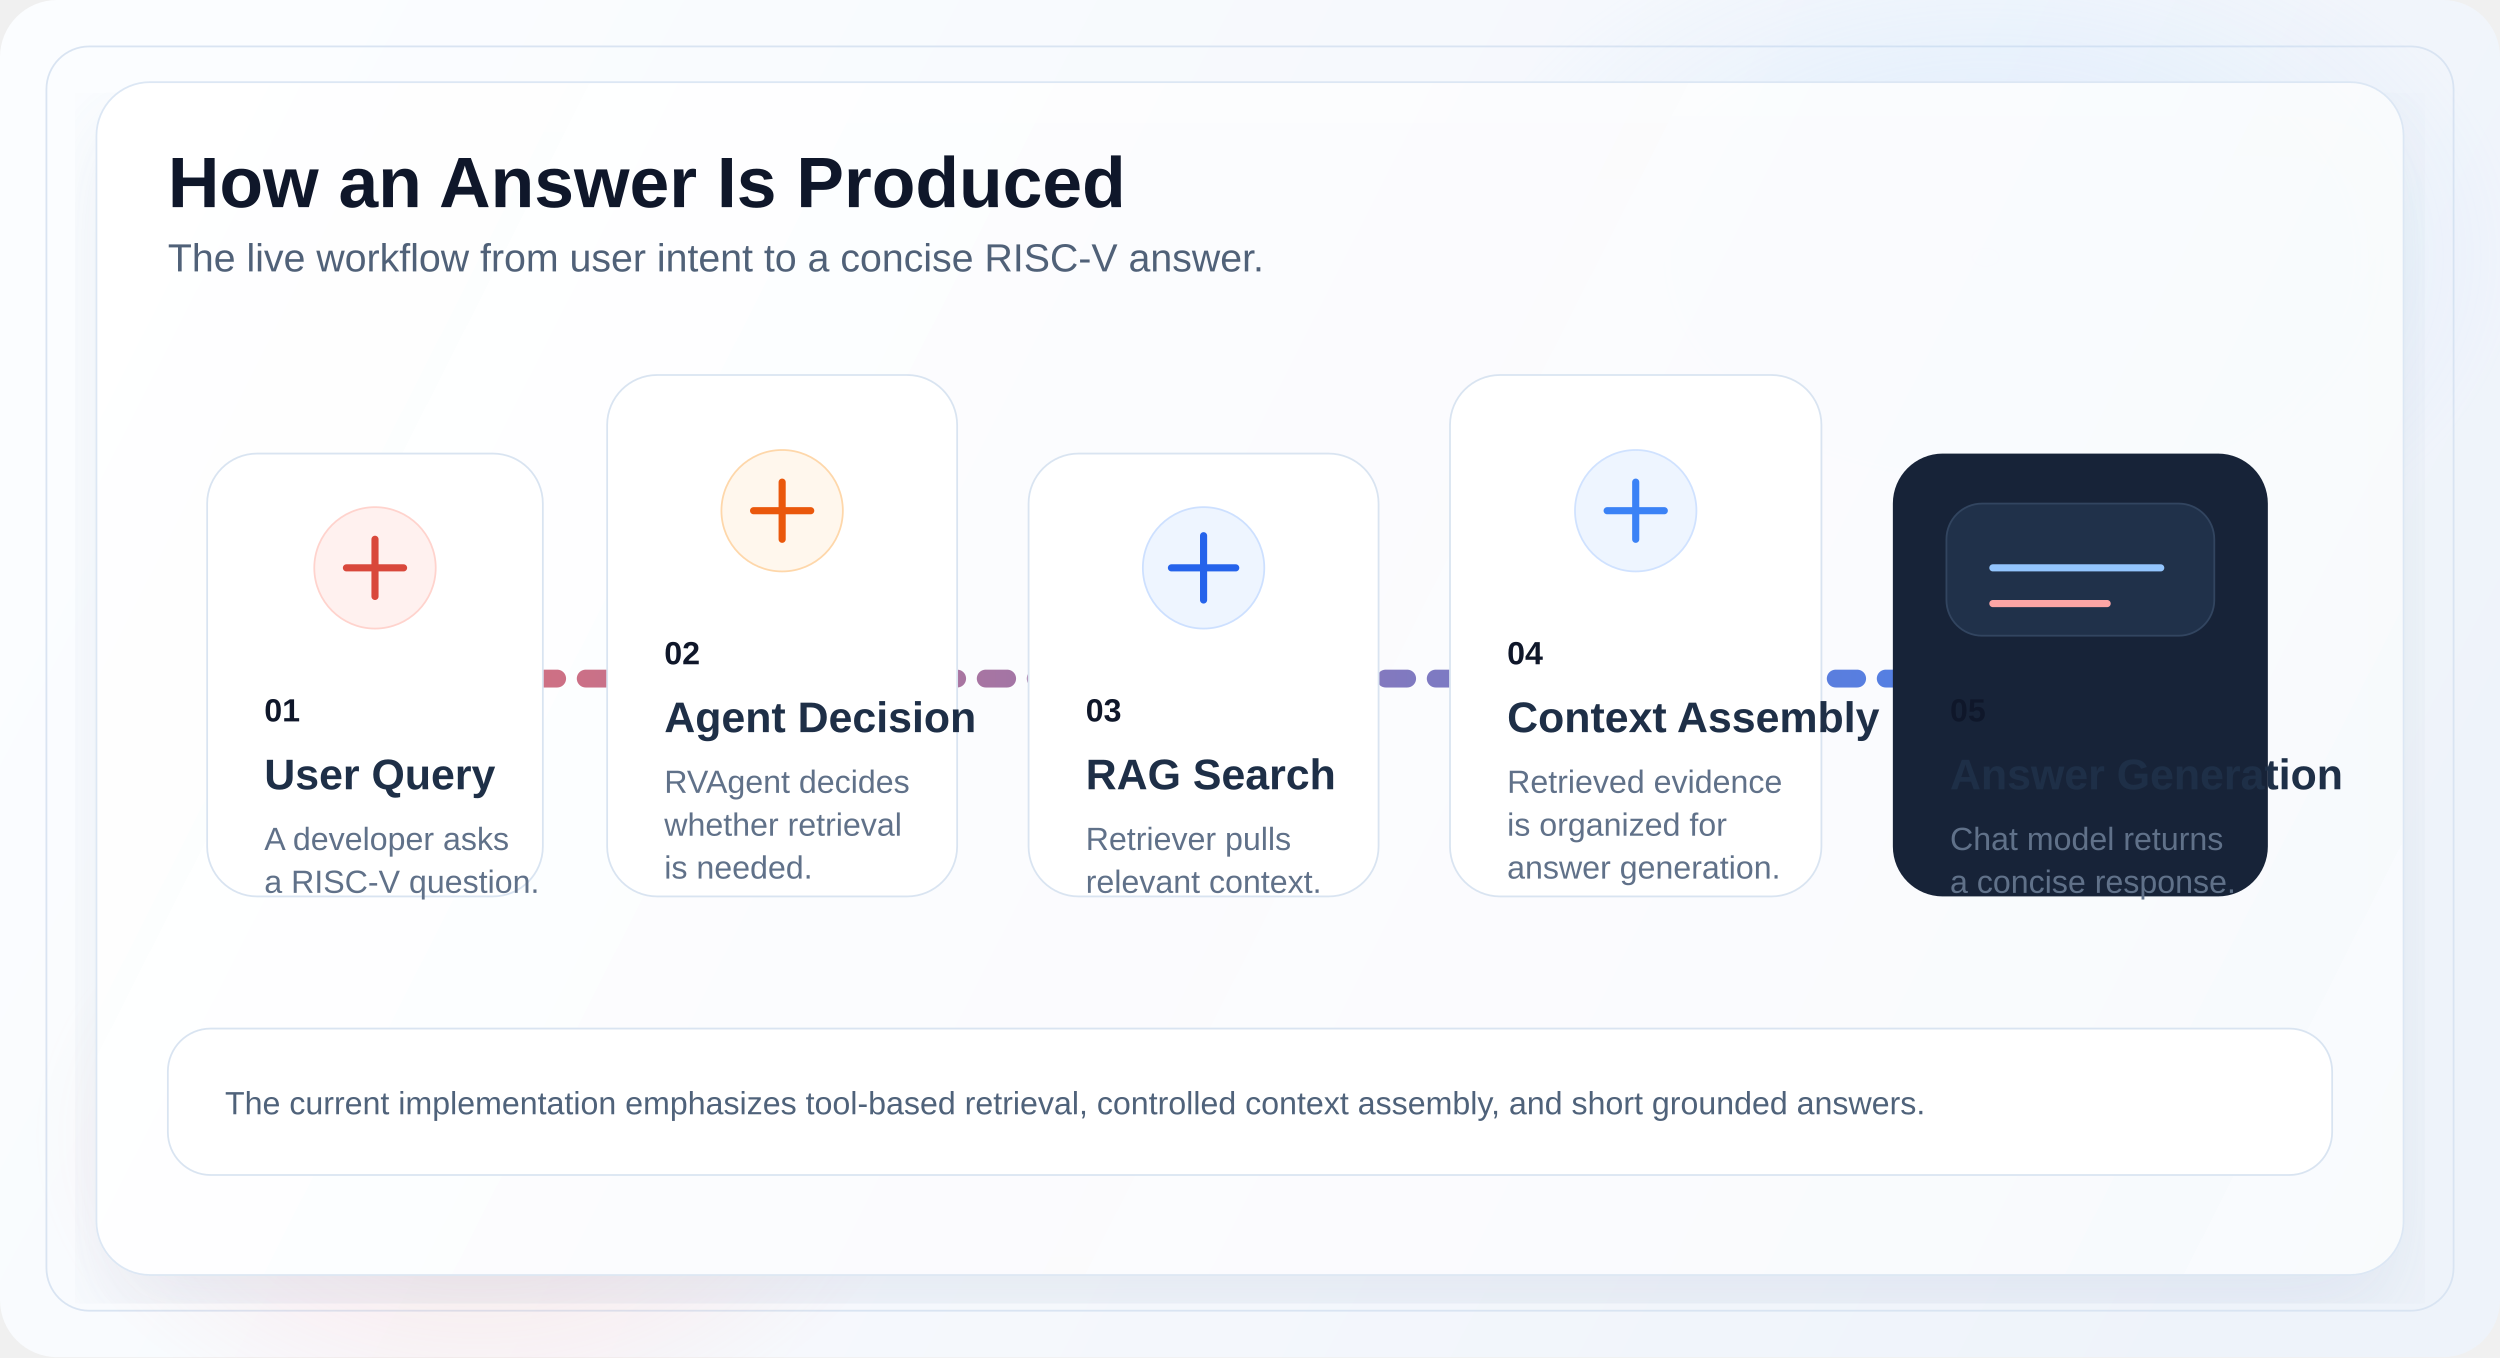
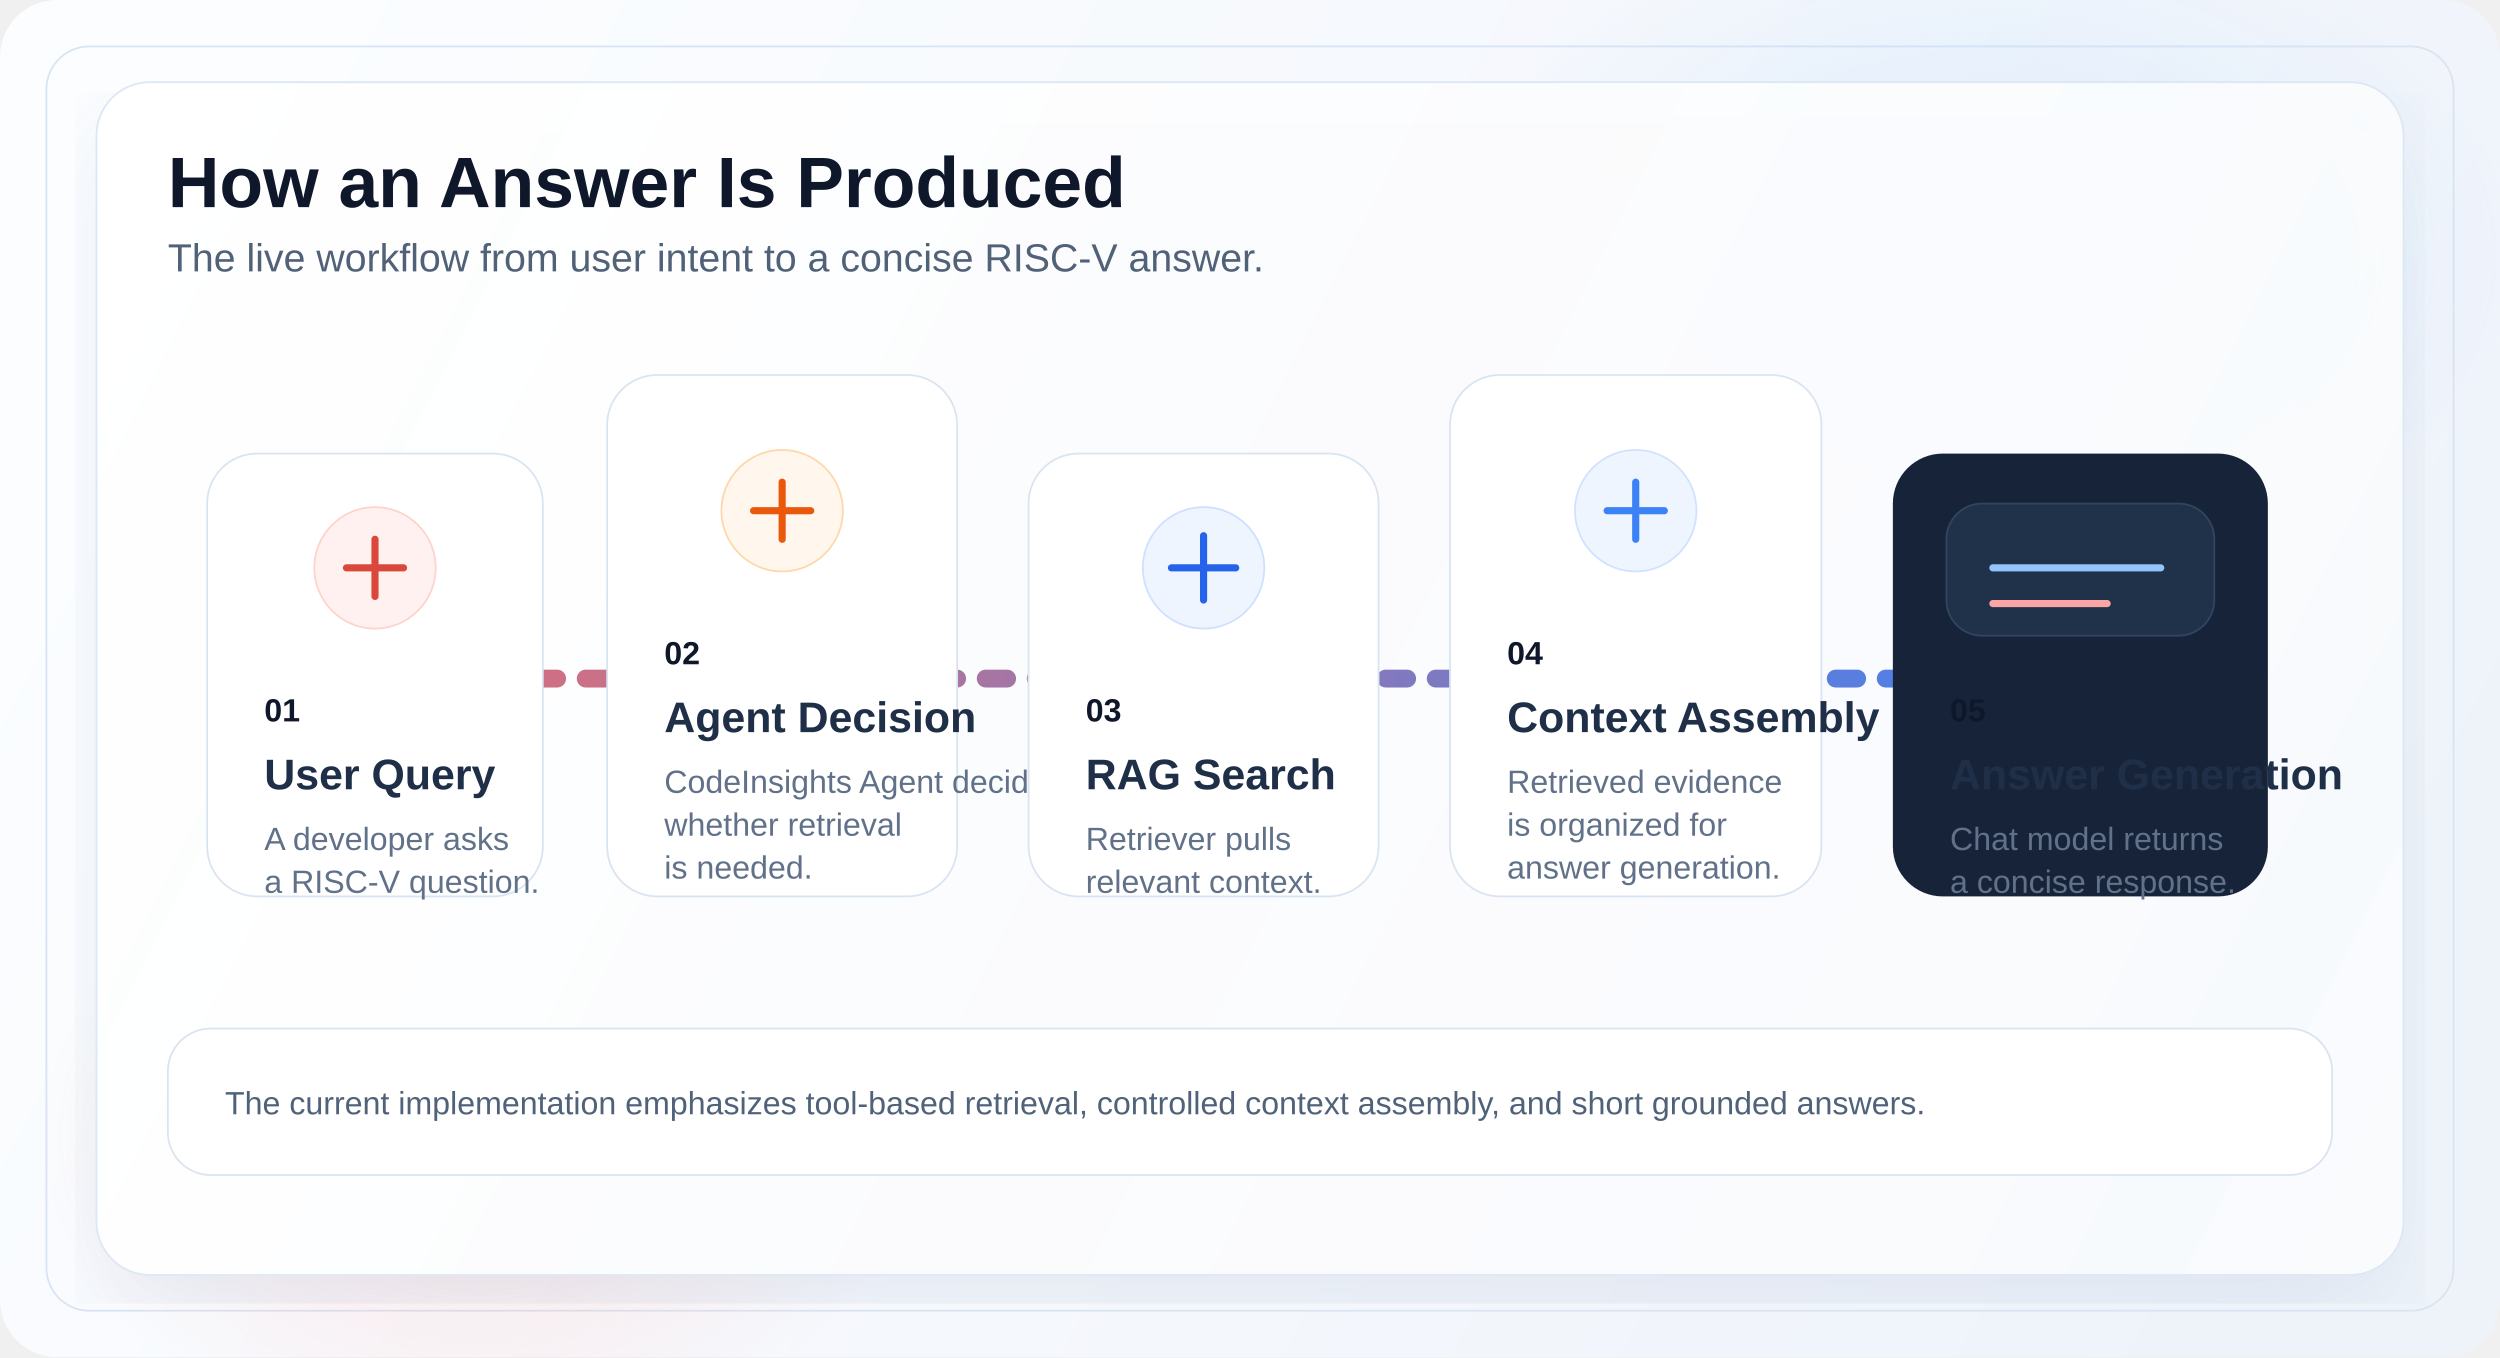
<svg xmlns="http://www.w3.org/2000/svg" width="1400" height="760" viewBox="0 0 1400 760" fill="none" role="img" aria-labelledby="title desc">
  <defs>
    <linearGradient id="bg" x1="120" y1="60" x2="1280" y2="680" gradientUnits="userSpaceOnUse">
      <stop offset="0" stop-color="#FBFDFF" />
      <stop offset="0.62" stop-color="#F4F7FC" />
      <stop offset="1" stop-color="#EEF3FA" />
    </linearGradient>
    <radialGradient id="glowBlue" cx="0" cy="0" r="1" gradientUnits="userSpaceOnUse" gradientTransform="translate(1112 144) rotate(90) scale(200 300)">
      <stop offset="0" stop-color="#9BCBFF" stop-opacity="0.28" />
      <stop offset="1" stop-color="#9BCBFF" stop-opacity="0" />
    </radialGradient>
    <radialGradient id="glowRed" cx="0" cy="0" r="1" gradientUnits="userSpaceOnUse" gradientTransform="translate(268 636) rotate(90) scale(180 250)">
      <stop offset="0" stop-color="#FF9C97" stop-opacity="0.24" />
      <stop offset="1" stop-color="#FF9C97" stop-opacity="0" />
    </radialGradient>
    <linearGradient id="flow" x1="0" y1="0" x2="1220" y2="0" gradientUnits="userSpaceOnUse">
      <stop offset="0" stop-color="#FF6A5E" />
      <stop offset="1" stop-color="#3B82F6" />
    </linearGradient>
    <linearGradient id="panel" x1="76" y1="64" x2="1324" y2="696" gradientUnits="userSpaceOnUse">
      <stop offset="0" stop-color="#FFFFFF" stop-opacity="0.98" />
      <stop offset="1" stop-color="#F8FAFD" stop-opacity="0.97" />
    </linearGradient>
    <filter id="shadow" x="42" y="30" width="1316" height="700" filterUnits="userSpaceOnUse" color-interpolation-filters="sRGB">
      <feDropShadow dx="0" dy="22" stdDeviation="28" flood-color="#93A9C2" flood-opacity="0.18" />
    </filter>
  </defs>
  <rect width="1400" height="760" rx="32" fill="url(#bg)" />
  <rect x="26" y="26" width="1348" height="708" rx="24" stroke="#D9E4F2" />
  <ellipse cx="1112" cy="144" rx="300" ry="200" fill="url(#glowBlue)" />
  <ellipse cx="268" cy="636" rx="250" ry="170" fill="url(#glowRed)" />
  <g filter="url(#shadow)">
    <rect x="54" y="46" width="1292" height="668" rx="30" fill="url(#panel)" stroke="#DCE7F4" />
  </g>
  <text x="94" y="116" fill="#0F172A" font-family="Arial, Helvetica, sans-serif" font-size="40" font-weight="700">How an Answer Is Produced</text>
  <text x="94" y="152" fill="#506178" font-family="Arial, Helvetica, sans-serif" font-size="22">The live workflow from user intent to a concise RISC-V answer.</text>
  <path d="M188 380H1212" stroke="url(#flow)" stroke-width="10" stroke-linecap="round" stroke-dasharray="12 16" />
  <circle cx="290" cy="380" r="12" fill="#FF6A5E" />
  <circle cx="514" cy="380" r="12" fill="#FB923C" />
  <circle cx="738" cy="380" r="12" fill="#60A5FA" />
  <circle cx="962" cy="380" r="12" fill="#3B82F6" />
  <circle cx="1186" cy="380" r="12" fill="#1D4ED8" />
  <g>
    <rect x="116" y="254" width="188" height="248" rx="28" fill="#FFFFFF" stroke="#D9E4F1" />
    <circle cx="210" cy="318" r="34" fill="#FFF1EF" stroke="#FFD3CD" />
    <path d="M194 318H226" stroke="#D9483B" stroke-width="4" stroke-linecap="round" />
    <path d="M210 302V334" stroke="#D9483B" stroke-width="4" stroke-linecap="round" />
    <text x="148" y="404" fill="#0F172A" font-family="Arial, Helvetica, sans-serif" font-size="18" font-weight="700">01</text>
    <text x="148" y="442" fill="#1E2F47" font-family="Arial, Helvetica, sans-serif" font-size="24" font-weight="700">User Query</text>
    <text x="148" y="476" fill="#607189" font-family="Arial, Helvetica, sans-serif" font-size="18">A developer asks</text>
    <text x="148" y="500" fill="#607189" font-family="Arial, Helvetica, sans-serif" font-size="18">a RISC-V question.</text>
  </g>
  <g>
    <rect x="340" y="210" width="196" height="292" rx="28" fill="#FFFFFF" stroke="#D9E4F1" />
    <circle cx="438" cy="286" r="34" fill="#FFF7ED" stroke="#FED7AA" />
    <path d="M422 286H454" stroke="#EA580C" stroke-width="4" stroke-linecap="round" />
    <path d="M438 270V302" stroke="#EA580C" stroke-width="4" stroke-linecap="round" />
    <text x="372" y="372" fill="#0F172A" font-family="Arial, Helvetica, sans-serif" font-size="18" font-weight="700">02</text>
    <text x="372" y="410" fill="#1E2F47" font-family="Arial, Helvetica, sans-serif" font-size="24" font-weight="700">Agent Decision</text>
-     <text x="372" y="444" fill="#607189" font-family="Arial, Helvetica, sans-serif" font-size="18">RVAgent decides</text>
+     <text x="372" y="444" fill="#607189" font-family="Arial, Helvetica, sans-serif" font-size="18">CodeInsights Agent decides</text>
    <text x="372" y="468" fill="#607189" font-family="Arial, Helvetica, sans-serif" font-size="18">whether retrieval</text>
    <text x="372" y="492" fill="#607189" font-family="Arial, Helvetica, sans-serif" font-size="18">is needed.</text>
  </g>
  <g>
    <rect x="576" y="254" width="196" height="248" rx="28" fill="#FFFFFF" stroke="#D9E4F1" />
    <circle cx="674" cy="318" r="34" fill="#EEF5FF" stroke="#CDE0FF" />
    <path d="M656 318H692" stroke="#2563EB" stroke-width="4" stroke-linecap="round" />
    <path d="M674 300V336" stroke="#2563EB" stroke-width="4" stroke-linecap="round" />
    <text x="608" y="404" fill="#0F172A" font-family="Arial, Helvetica, sans-serif" font-size="18" font-weight="700">03</text>
    <text x="608" y="442" fill="#1E2F47" font-family="Arial, Helvetica, sans-serif" font-size="24" font-weight="700">RAG Search</text>
    <text x="608" y="476" fill="#607189" font-family="Arial, Helvetica, sans-serif" font-size="18">Retriever pulls</text>
    <text x="608" y="500" fill="#607189" font-family="Arial, Helvetica, sans-serif" font-size="18">relevant context.</text>
  </g>
  <g>
    <rect x="812" y="210" width="208" height="292" rx="28" fill="#FFFFFF" stroke="#D9E4F1" />
    <circle cx="916" cy="286" r="34" fill="#EEF5FF" stroke="#D0E2FF" />
    <path d="M900 286H932" stroke="#3B82F6" stroke-width="4" stroke-linecap="round" />
    <path d="M916 270V302" stroke="#3B82F6" stroke-width="4" stroke-linecap="round" />
    <text x="844" y="372" fill="#0F172A" font-family="Arial, Helvetica, sans-serif" font-size="18" font-weight="700">04</text>
    <text x="844" y="410" fill="#1E2F47" font-family="Arial, Helvetica, sans-serif" font-size="24" font-weight="700">Context Assembly</text>
    <text x="844" y="444" fill="#607189" font-family="Arial, Helvetica, sans-serif" font-size="18">Retrieved evidence</text>
    <text x="844" y="468" fill="#607189" font-family="Arial, Helvetica, sans-serif" font-size="18">is organized for</text>
    <text x="844" y="492" fill="#607189" font-family="Arial, Helvetica, sans-serif" font-size="18">answer generation.</text>
  </g>
  <g>
    <rect x="1060" y="254" width="210" height="248" rx="28" fill="#172338" />
    <rect x="1090" y="282" width="150" height="74" rx="20" fill="#20314A" stroke="#324560" />
    <path d="M1116 318H1210" stroke="#93C5FD" stroke-width="4" stroke-linecap="round" />
    <path d="M1116 338H1180" stroke="#FCA5A5" stroke-width="4" stroke-linecap="round" />
    <text x="1092" y="404" fill="#0F172A" font-family="Arial, Helvetica, sans-serif" font-size="18" font-weight="700">05</text>
    <text x="1092" y="442" fill="#1E2F47" font-family="Arial, Helvetica, sans-serif" font-size="24" font-weight="700">Answer Generation</text>
    <text x="1092" y="476" fill="#607189" font-family="Arial, Helvetica, sans-serif" font-size="18">Chat model returns</text>
    <text x="1092" y="500" fill="#607189" font-family="Arial, Helvetica, sans-serif" font-size="18">a concise response.</text>
  </g>
  <rect x="94" y="576" width="1212" height="82" rx="24" fill="#FFFFFF" stroke="#D9E4F1" />
  <text x="126" y="624" fill="#4F627A" font-family="Arial, Helvetica, sans-serif" font-size="18">The current implementation emphasizes tool-based retrieval, controlled context assembly, and short grounded answers.</text>
</svg>
